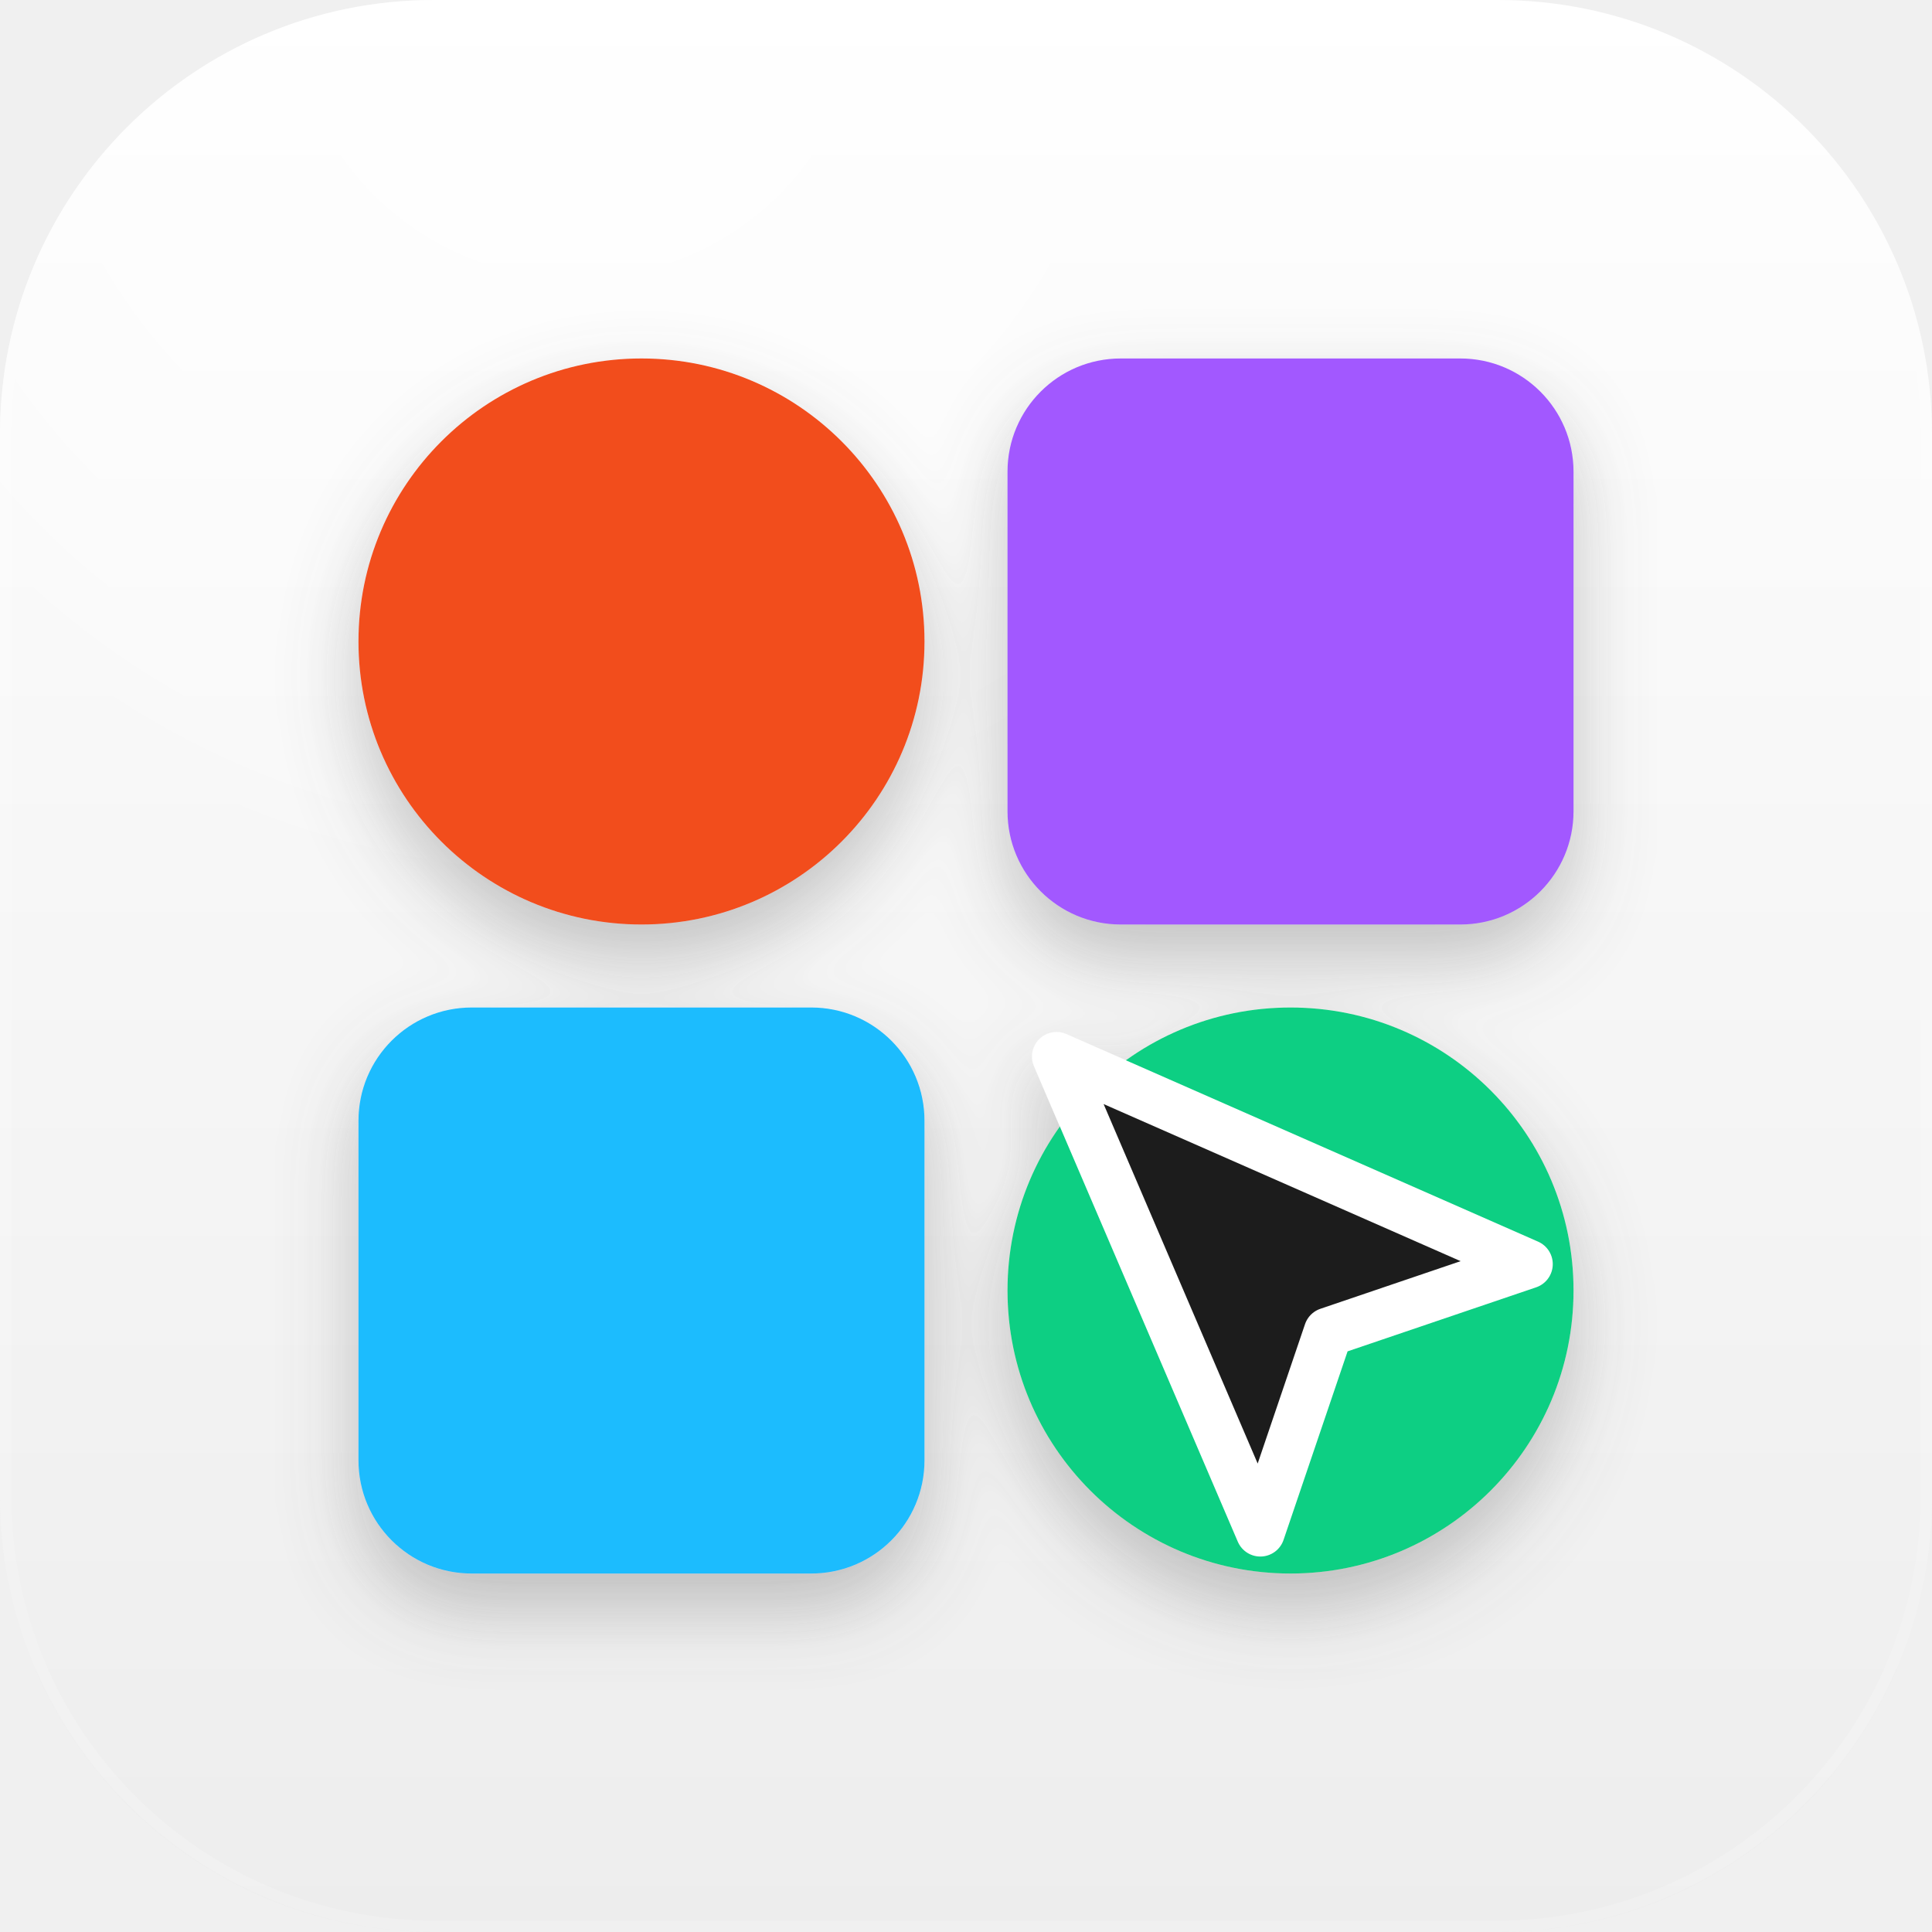
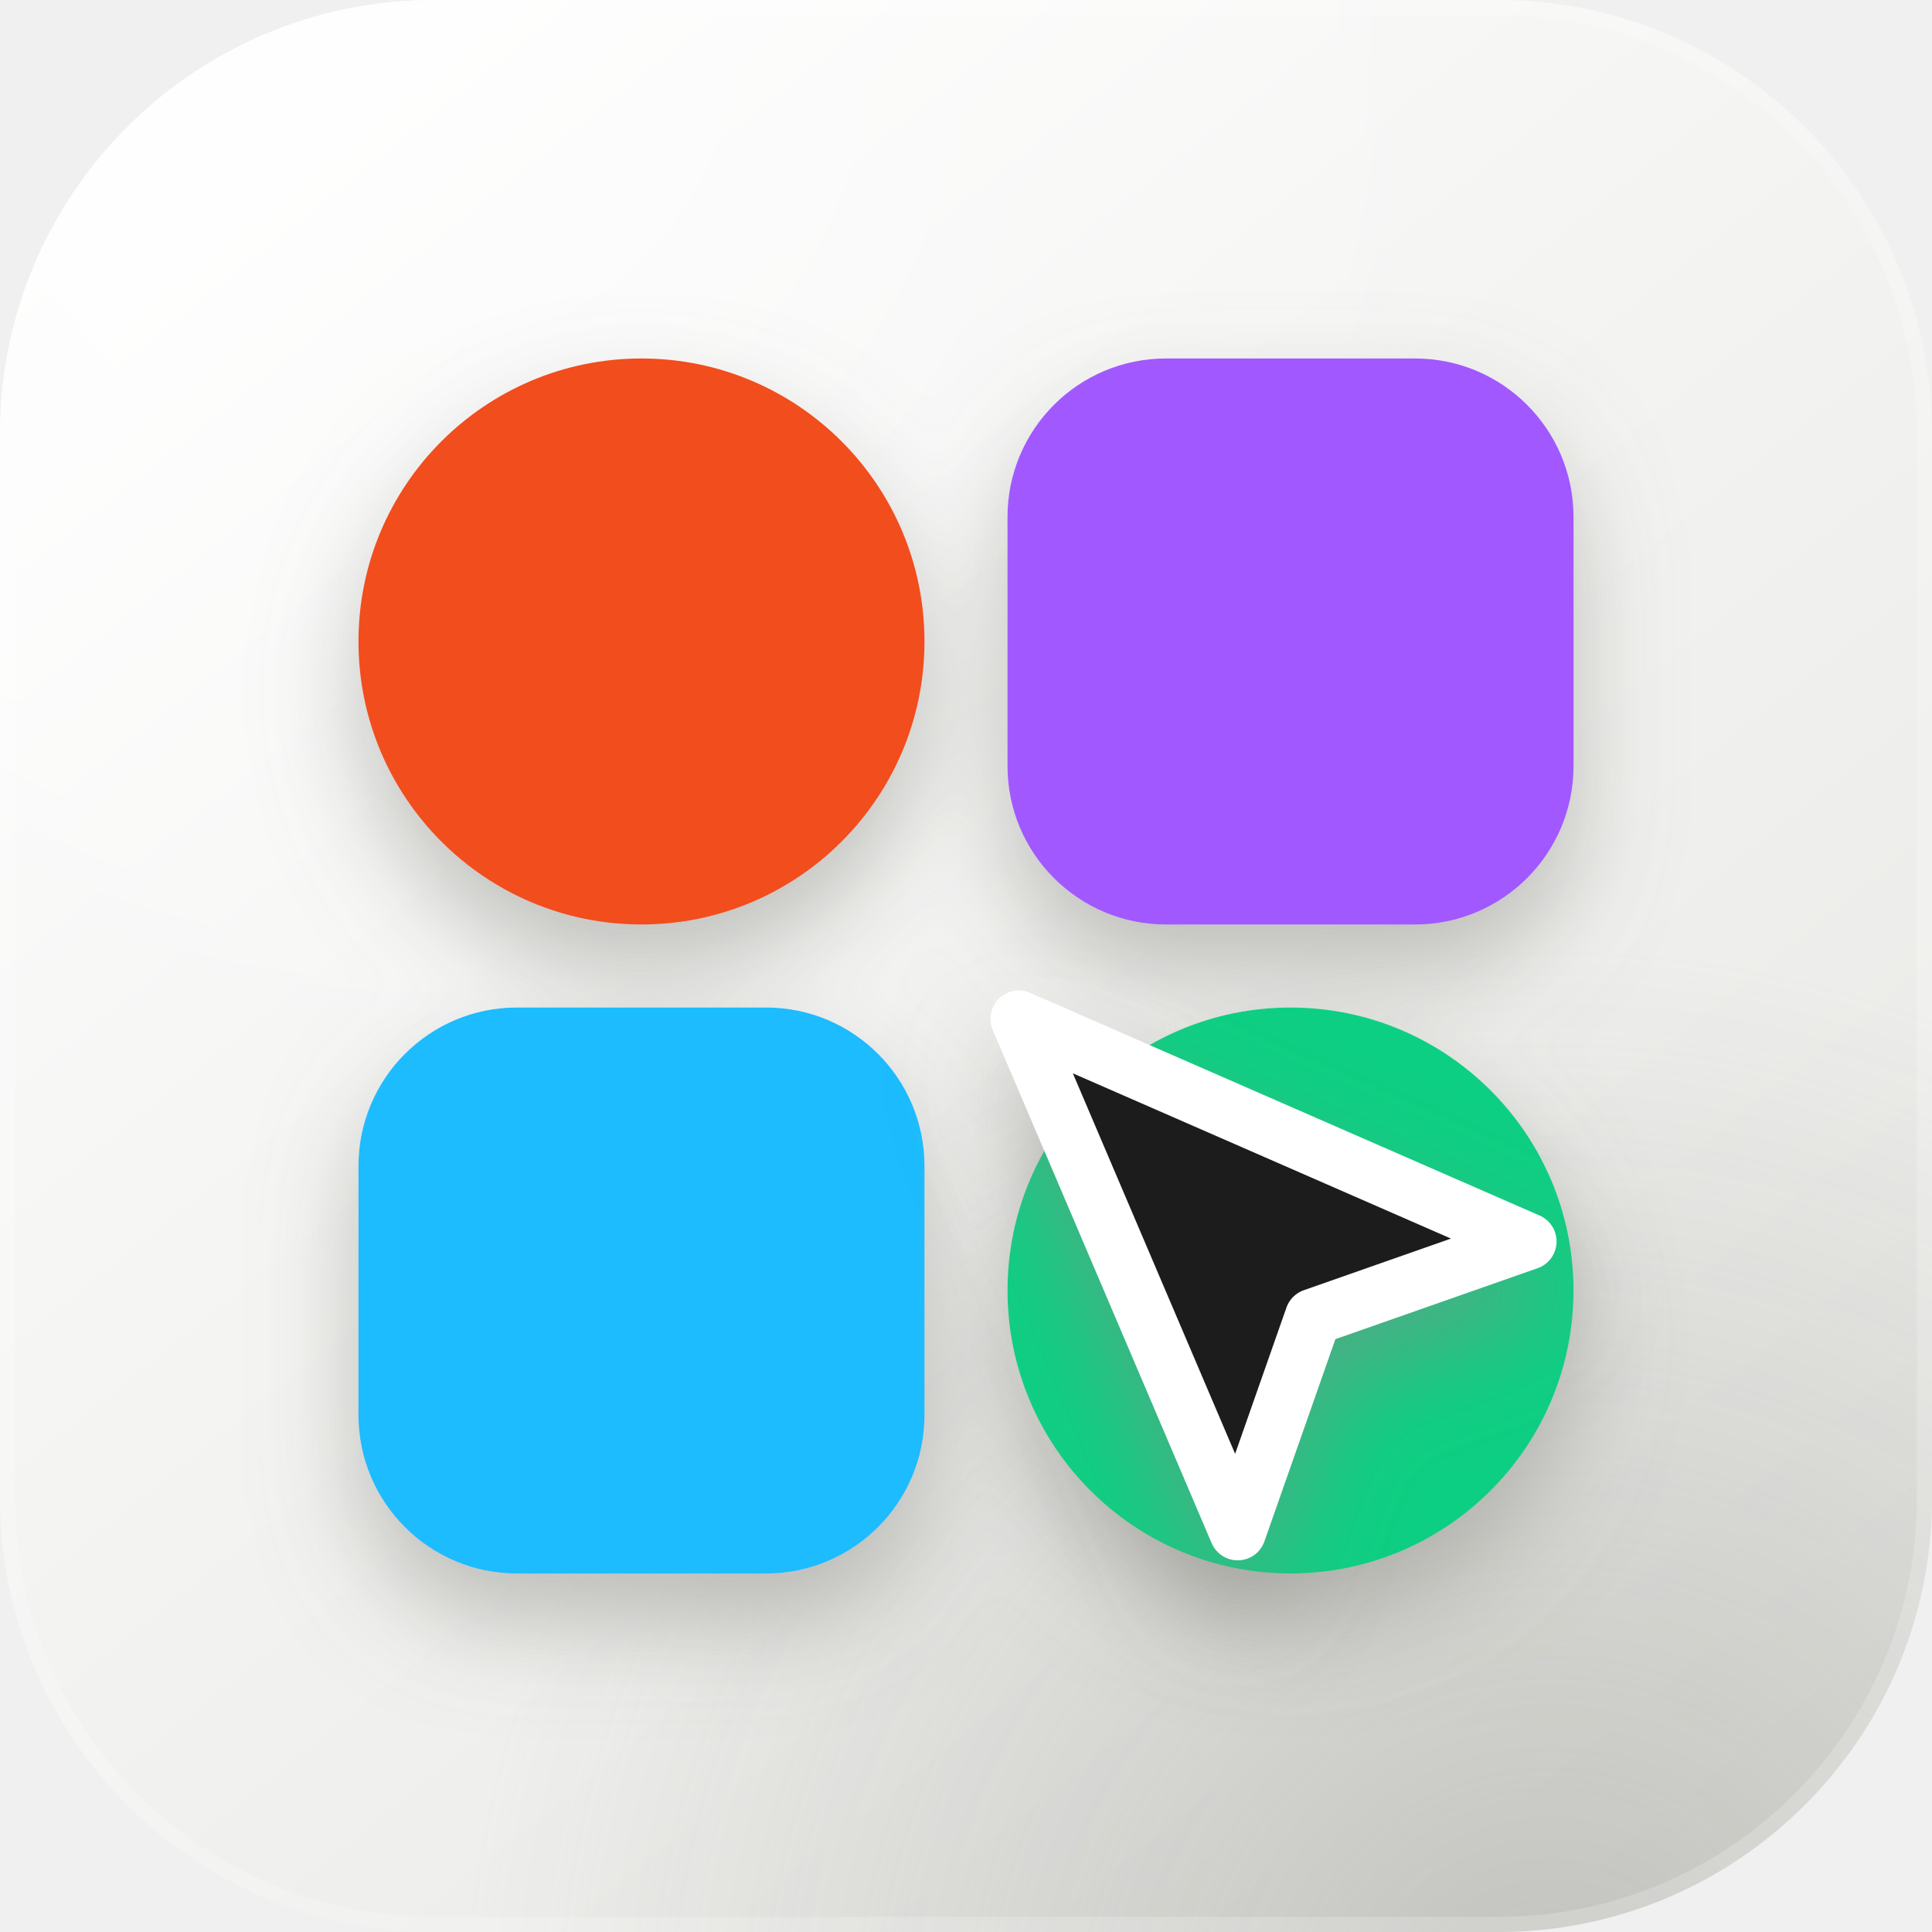
<svg xmlns="http://www.w3.org/2000/svg" viewBox="0 0 1024 1024">
  <defs>
-     <linearGradient id="a22-bg" x1="0" y1="0" x2="0" y2="1">
+     <linearGradient id="v22bg" x1=".1" y1="0" x2=".9" y2="1">
      <stop offset="0" stop-color="#FFFFFF" />
-       <stop offset="1" stop-color="#EDEDED" />
+       <stop offset="1" stop-color="#E6E6E3" />
    </linearGradient>
-     <radialGradient id="a22-hl" cx=".3" cy="0" r="1">
-       <stop offset="0" stop-color="#fff" stop-opacity=".34" />
-       <stop offset=".55" stop-color="#fff" stop-opacity="0" />
+     <radialGradient id="v22hl" cx=".22" cy=".02" r=".95">
+       <stop offset="0" stop-color="#fff" stop-opacity=".42" />
+       <stop offset=".6" stop-color="#fff" stop-opacity="0" />
    </radialGradient>
-     <linearGradient id="a22-fg" x1="0" y1="0" x2="0" y2="1">
+     <radialGradient id="v22lo" cx=".8" cy="1.05" r=".8">
+       <stop offset="0" stop-color="#8C8C86" stop-opacity=".42" />
+       <stop offset=".7" stop-color="#8C8C86" stop-opacity="0" />
+     </radialGradient>
+     <linearGradient id="v22fg" x1="0" y1="0" x2="0" y2="1">
      <stop offset="0" stop-color="#FFFFFF" />
-       <stop offset="1" stop-color="#FDFDFD" />
+       <stop offset="1" stop-color="#FFFFFF" />
    </linearGradient>
-     <filter id="a22-sh" x="-20%" y="-20%" width="140%" height="150%">
-       <feDropShadow dx="0" dy="18" stdDeviation="20" flood-color="#6B6B6B" flood-opacity=".38" />
+     <linearGradient id="v22ac" x1="0" y1="0" x2="1" y2="1">
+       <stop offset="0" stop-color="#FFFFFF" />
+       <stop offset="1" stop-color="#E6E6E3" />
+     </linearGradient>
+     <linearGradient id="v22gl" x1="0" y1="0" x2="0" y2="1">
+       <stop offset="0" stop-color="#FFFFFF" stop-opacity=".55" />
+       <stop offset="1" stop-color="#FFFFFF" stop-opacity=".22" />
+     </linearGradient>
+     <filter id="v22sh" x="-30%" y="-30%" width="160%" height="170%">
+       <feDropShadow dx="0" dy="26" stdDeviation="26" flood-color="#8C8C86" flood-opacity=".5" />
+     </filter>
+     <filter id="v22s2" x="-30%" y="-30%" width="160%" height="170%">
+       <feDropShadow dx="0" dy="10" stdDeviation="12" flood-color="#8C8C86" flood-opacity=".3" />
    </filter>
  </defs>
-   <rect width="1024" height="1024" rx="230" fill="url(#a22-bg)" />
-   <rect width="1024" height="1024" rx="230" fill="url(#a22-hl)" />
-   <g filter="url(#a22-sh)">
+   <rect width="1024" height="1024" rx="230" fill="url(#v22bg)" />
+   <rect width="1024" height="1024" rx="230" fill="url(#v22lo)" />
+   <rect width="1024" height="1024" rx="230" fill="url(#v22hl)" />
+   <g filter="url(#v22sh)">
    <rect x="190" y="190" width="300" height="300" rx="150" fill="#F24E1E" />
-     <rect x="534" y="190" width="300" height="300" rx="60" fill="#A259FF" />
-     <rect x="190" y="534" width="300" height="300" rx="60" fill="#1ABCFE" />
+     <rect x="534" y="190" width="300" height="300" rx="84" fill="#A259FF" />
+     <rect x="190" y="534" width="300" height="300" rx="84" fill="#1ABCFE" />
    <circle cx="684" cy="684" r="150" fill="#0ACF83" />
-     <path d="M560 560l250 110-106 36-36 106z" fill="#1E1E1E" stroke="#fff" stroke-width="26" stroke-linejoin="round" />
  </g>
-   <rect x="3" y="3" width="1018" height="1018" rx="228" fill="none" stroke="#fff" stroke-opacity=".16" stroke-width="6" />
+   <g filter="url(#v22sh)">
+     <path d="M540 540l270 118-114 40-40 114z" fill="#1E1E1E" stroke="#fff" stroke-width="30" stroke-linejoin="round" />
+   </g>
+   <rect x="4" y="4" width="1016" height="1016" rx="226" fill="none" stroke="#fff" stroke-opacity=".2" stroke-width="8" />
</svg>
